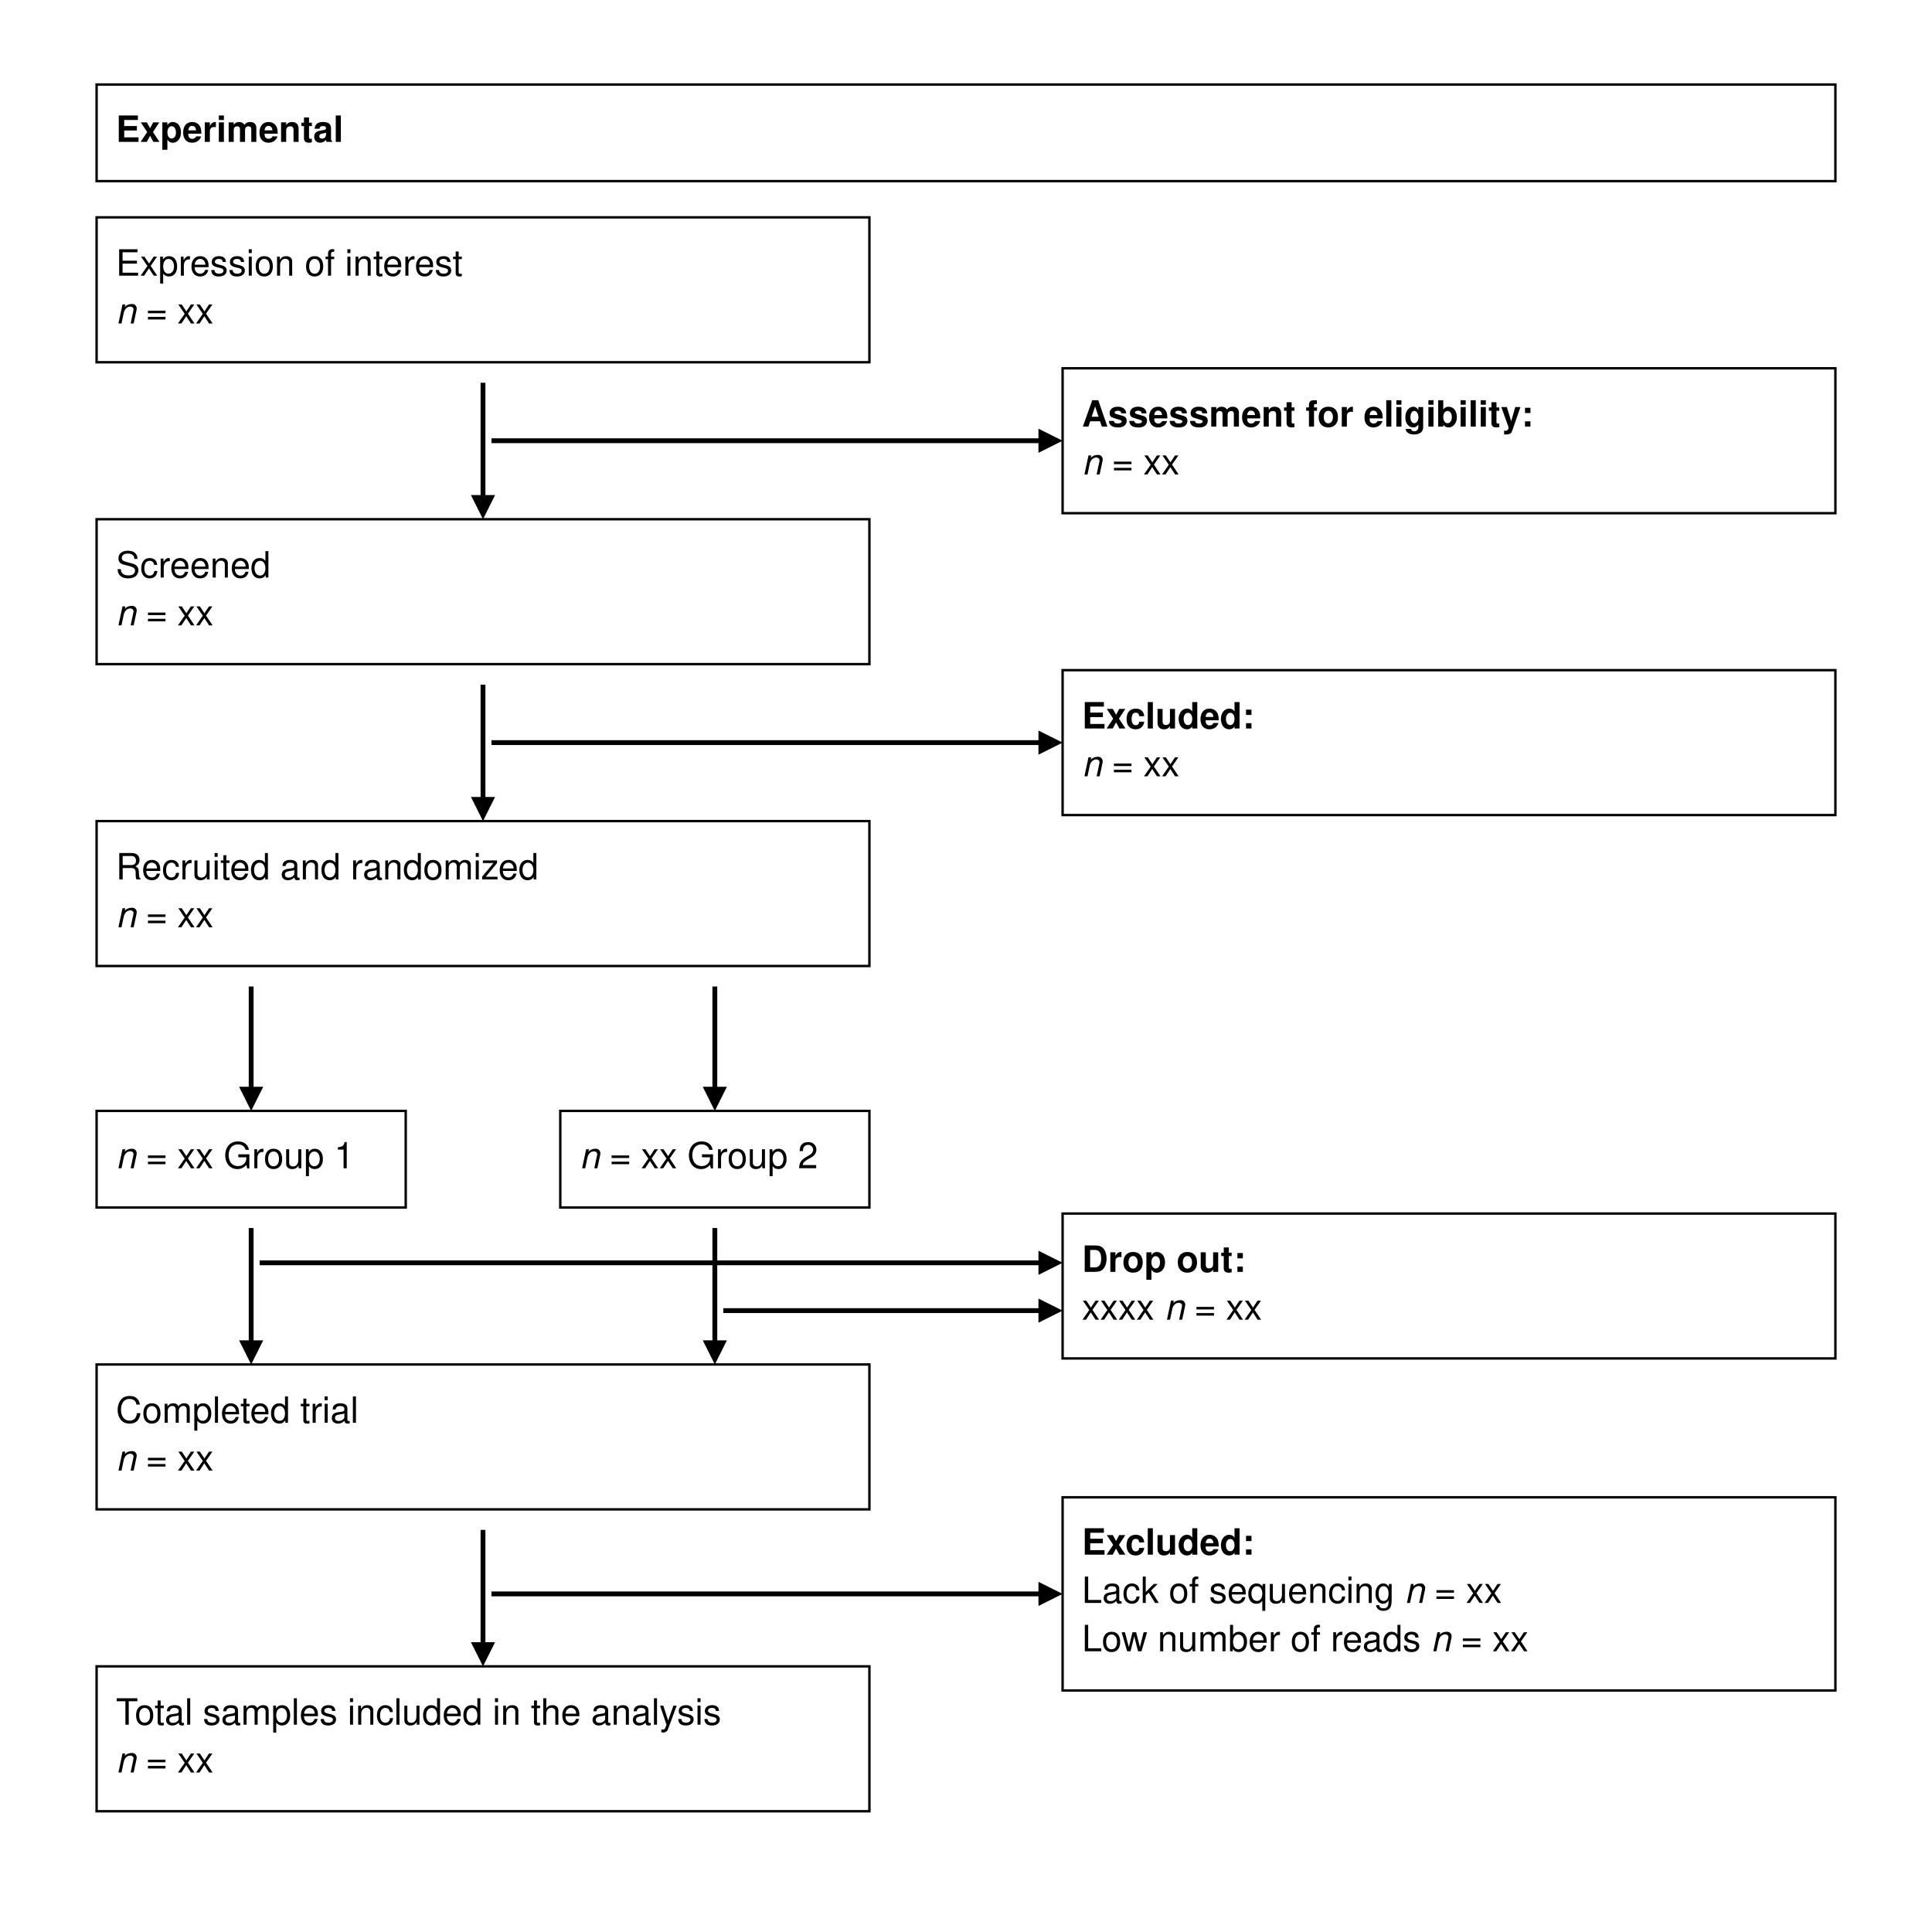
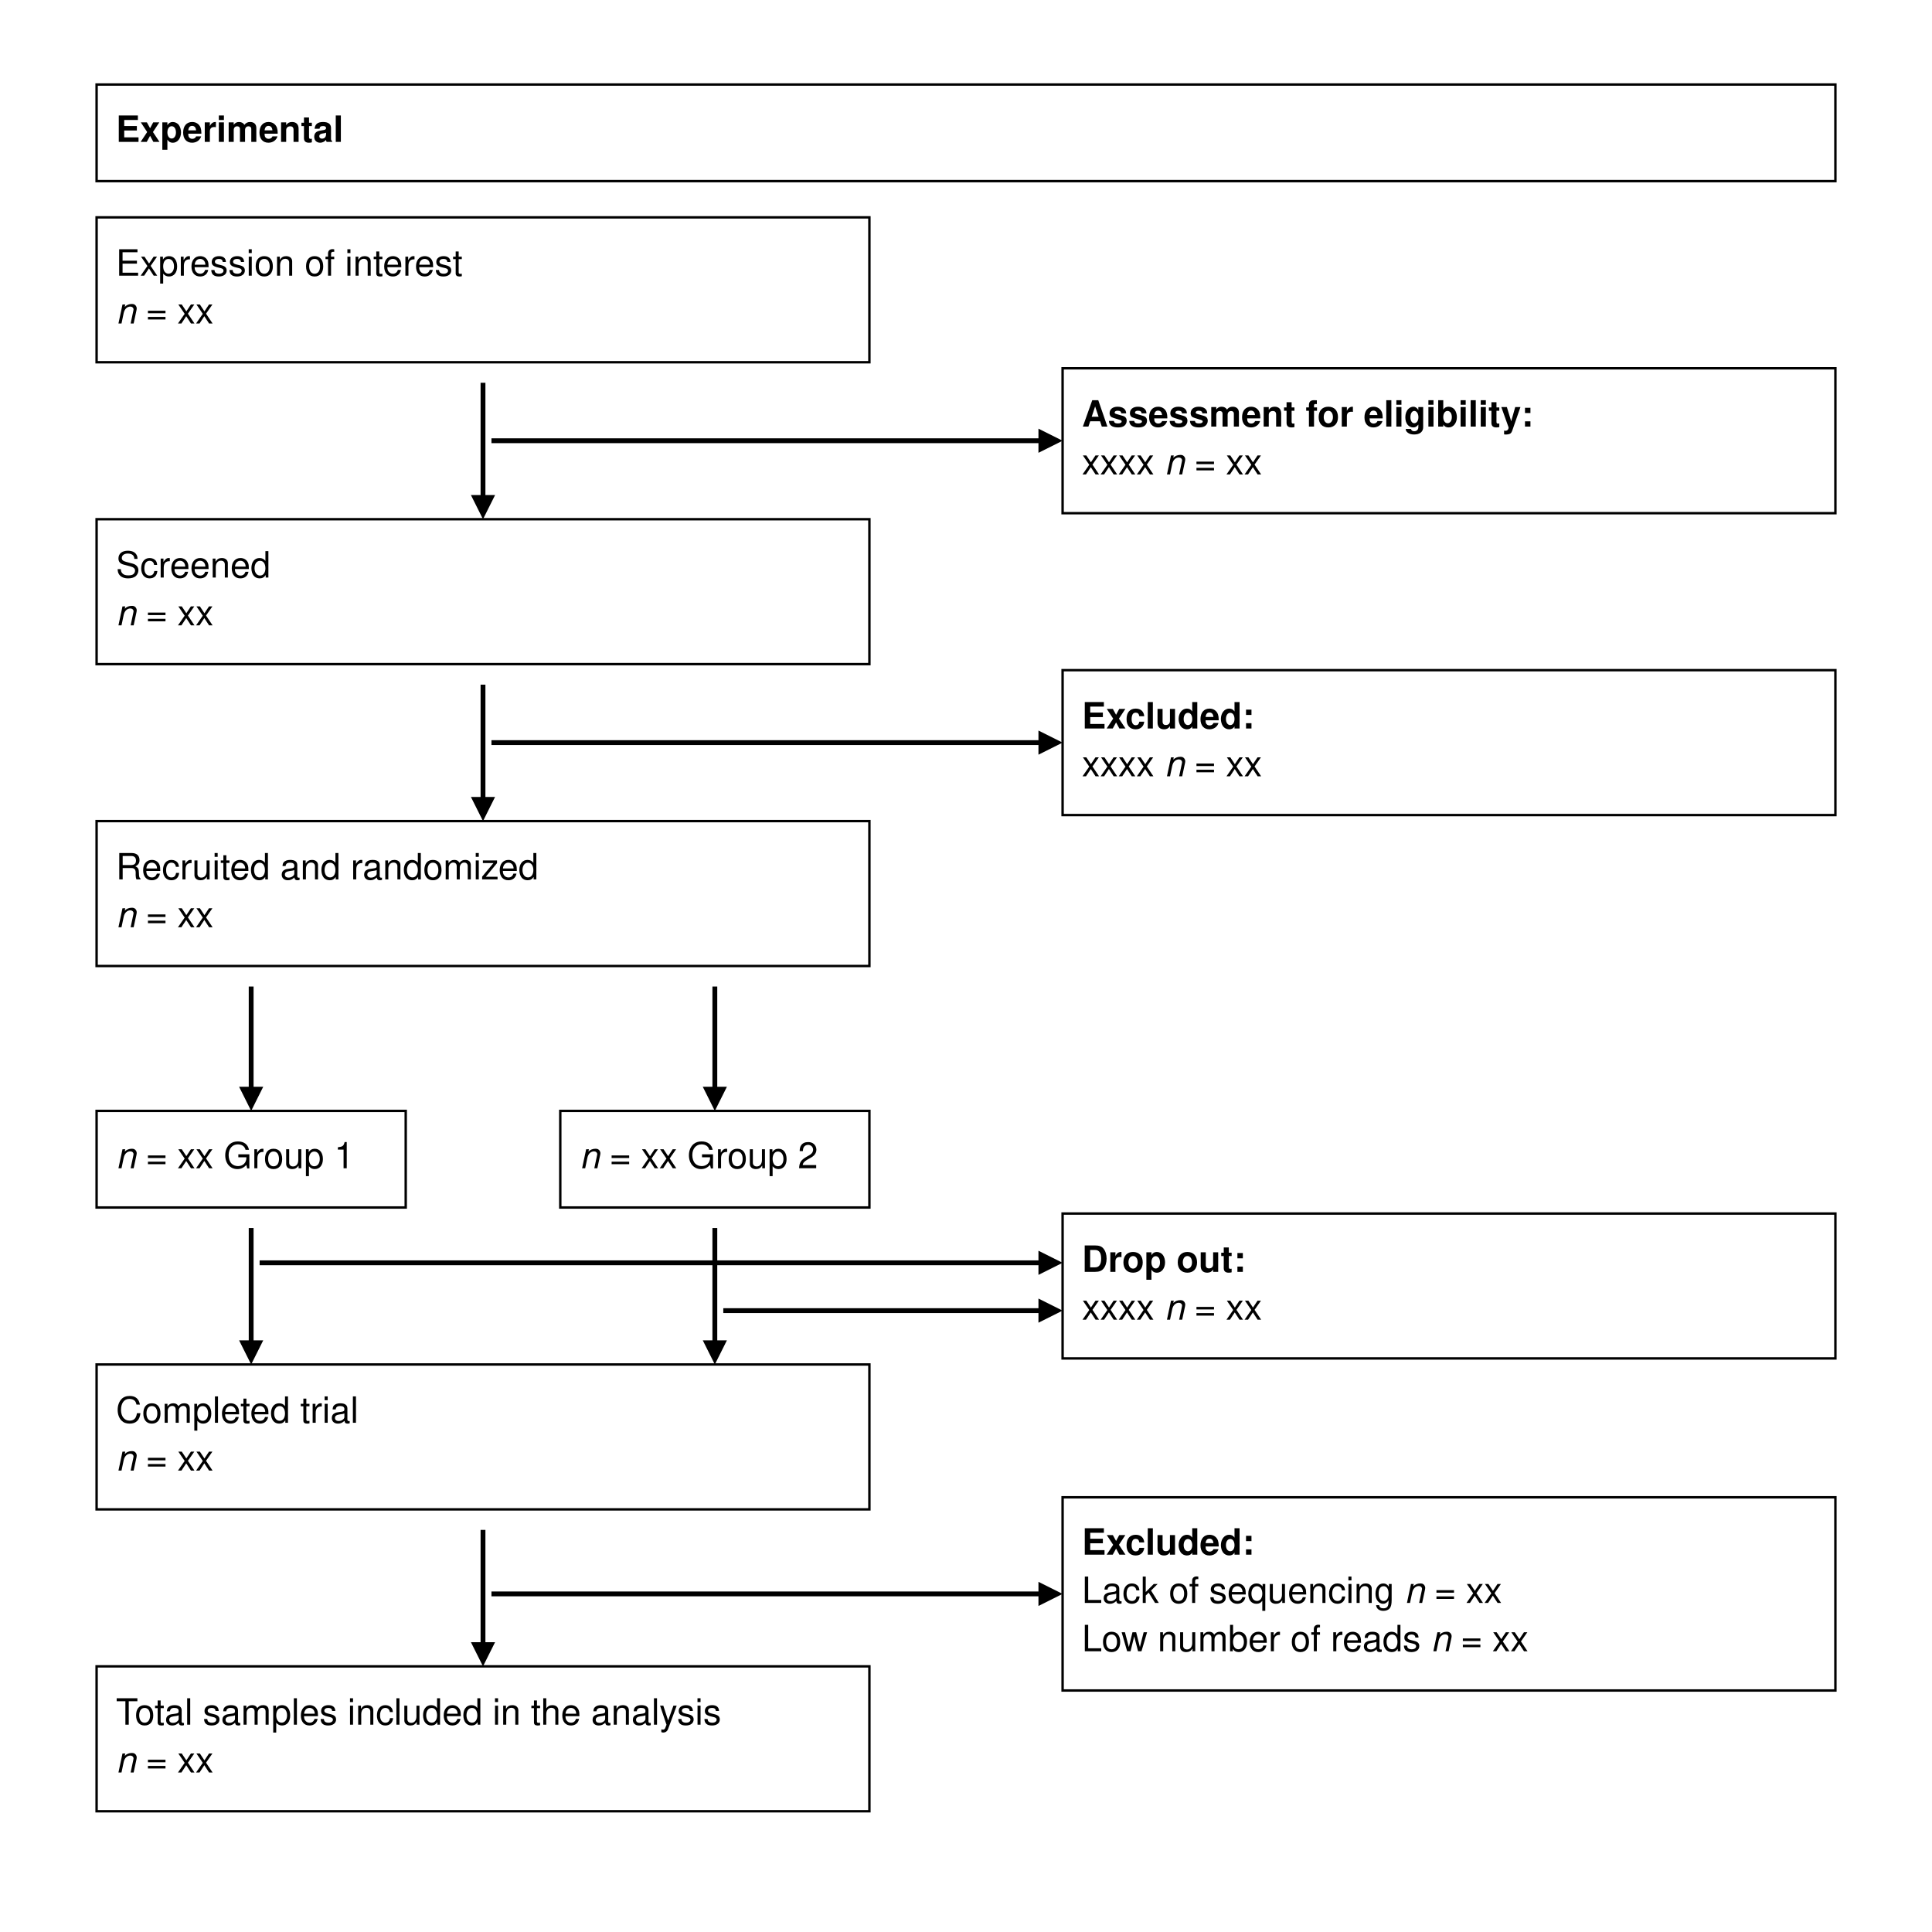
<svg xmlns="http://www.w3.org/2000/svg" class="main-svg" width="800" height="800" style="">
  <rect x="0" y="0" width="800" height="800" style="fill: rgb(255, 255, 255); fill-opacity: 1;" />
-   <defs id="defs-e7ff33">
+   <defs id="defs-c58be4">
    <g class="clips">
-       <clipPath id="clipe7ff33xyplot" class="plotclip">
+       <clipPath id="clipc58be4xyplot" class="plotclip">
        <rect width="800" height="800" />
      </clipPath>
-       <clipPath class="axesclip" id="clipe7ff33x">
+       <clipPath class="axesclip" id="clipc58be4x">
        <rect x="0" y="0" width="800" height="800" />
      </clipPath>
-       <clipPath class="axesclip" id="clipe7ff33y">
+       <clipPath class="axesclip" id="clipc58be4y">
        <rect x="0" y="0" width="800" height="800" />
      </clipPath>
-       <clipPath class="axesclip" id="clipe7ff33xy">
+       <clipPath class="axesclip" id="clipc58be4xy">
        <rect x="0" y="0" width="800" height="800" />
      </clipPath>
    </g>
    <g class="gradients" />
    <g class="patterns" />
  </defs>
  <g class="bglayer">
    <rect class="bg" x="0" y="0" width="800" height="800" style="fill: rgb(255, 255, 255); fill-opacity: 1; stroke-width: 0;" />
  </g>
  <g class="layer-below">
    <g class="imagelayer" />
    <g class="shapelayer" />
  </g>
  <g class="cartesianlayer">
    <g class="subplot xy">
      <g class="layer-subplot">
        <g class="shapelayer">
-           <path data-index="0" fill-rule="evenodd" d="M40,75H760V35H40Z" clip-path="url(#clipe7ff33xy)" style="opacity: 1; stroke: rgb(0, 0, 0); stroke-opacity: 1; fill: rgb(255, 255, 255); fill-opacity: 1; stroke-width: 1px;" />
-           <path data-index="1" fill-rule="evenodd" d="M40,150H360V90H40Z" clip-path="url(#clipe7ff33xy)" style="opacity: 1; stroke: rgb(0, 0, 0); stroke-opacity: 1; fill: rgb(255, 255, 255); fill-opacity: 1; stroke-width: 1px;" />
-           <path data-index="2" fill-rule="evenodd" d="M440,212.5H760V152.5H440Z" clip-path="url(#clipe7ff33xy)" style="opacity: 1; stroke: rgb(0, 0, 0); stroke-opacity: 1; fill: rgb(255, 255, 255); fill-opacity: 1; stroke-width: 1px;" />
-           <path data-index="3" fill-rule="evenodd" d="M40,275H360V215H40Z" clip-path="url(#clipe7ff33xy)" style="opacity: 1; stroke: rgb(0, 0, 0); stroke-opacity: 1; fill: rgb(255, 255, 255); fill-opacity: 1; stroke-width: 1px;" />
-           <path data-index="4" fill-rule="evenodd" d="M440,337.5H760V277.5H440Z" clip-path="url(#clipe7ff33xy)" style="opacity: 1; stroke: rgb(0, 0, 0); stroke-opacity: 1; fill: rgb(255, 255, 255); fill-opacity: 1; stroke-width: 1px;" />
-           <path data-index="5" fill-rule="evenodd" d="M40,400H360V340H40Z" clip-path="url(#clipe7ff33xy)" style="opacity: 1; stroke: rgb(0, 0, 0); stroke-opacity: 1; fill: rgb(255, 255, 255); fill-opacity: 1; stroke-width: 1px;" />
-           <path data-index="6" fill-rule="evenodd" d="M40,500H168V460H40Z" clip-path="url(#clipe7ff33xy)" style="opacity: 1; stroke: rgb(0, 0, 0); stroke-opacity: 1; fill: rgb(255, 255, 255); fill-opacity: 1; stroke-width: 1px;" />
-           <path data-index="7" fill-rule="evenodd" d="M232,500H360V460H232Z" clip-path="url(#clipe7ff33xy)" style="opacity: 1; stroke: rgb(0, 0, 0); stroke-opacity: 1; fill: rgb(255, 255, 255); fill-opacity: 1; stroke-width: 1px;" />
-           <path data-index="8" fill-rule="evenodd" d="M440,562.5H760V502.5H440Z" clip-path="url(#clipe7ff33xy)" style="opacity: 1; stroke: rgb(0, 0, 0); stroke-opacity: 1; fill: rgb(255, 255, 255); fill-opacity: 1; stroke-width: 1px;" />
-           <path data-index="9" fill-rule="evenodd" d="M40,625H360V565H40Z" clip-path="url(#clipe7ff33xy)" style="opacity: 1; stroke: rgb(0, 0, 0); stroke-opacity: 1; fill: rgb(255, 255, 255); fill-opacity: 1; stroke-width: 1px;" />
-           <path data-index="10" fill-rule="evenodd" d="M440,700H760V620H440Z" clip-path="url(#clipe7ff33xy)" style="opacity: 1; stroke: rgb(0, 0, 0); stroke-opacity: 1; fill: rgb(255, 255, 255); fill-opacity: 1; stroke-width: 1px;" />
-           <path data-index="11" fill-rule="evenodd" d="M40,750H360V690H40Z" clip-path="url(#clipe7ff33xy)" style="opacity: 1; stroke: rgb(0, 0, 0); stroke-opacity: 1; fill: rgb(255, 255, 255); fill-opacity: 1; stroke-width: 1px;" />
+           <path data-index="0" fill-rule="evenodd" d="M40,75H760V35H40Z" clip-path="url(#clipc58be4xy)" style="opacity: 1; stroke: rgb(0, 0, 0); stroke-opacity: 1; fill: rgb(255, 255, 255); fill-opacity: 1; stroke-width: 1px;" />
+           <path data-index="1" fill-rule="evenodd" d="M40,150H360V90H40Z" clip-path="url(#clipc58be4xy)" style="opacity: 1; stroke: rgb(0, 0, 0); stroke-opacity: 1; fill: rgb(255, 255, 255); fill-opacity: 1; stroke-width: 1px;" />
+           <path data-index="2" fill-rule="evenodd" d="M440,212.5H760V152.5H440Z" clip-path="url(#clipc58be4xy)" style="opacity: 1; stroke: rgb(0, 0, 0); stroke-opacity: 1; fill: rgb(255, 255, 255); fill-opacity: 1; stroke-width: 1px;" />
+           <path data-index="3" fill-rule="evenodd" d="M40,275H360V215H40Z" clip-path="url(#clipc58be4xy)" style="opacity: 1; stroke: rgb(0, 0, 0); stroke-opacity: 1; fill: rgb(255, 255, 255); fill-opacity: 1; stroke-width: 1px;" />
+           <path data-index="4" fill-rule="evenodd" d="M440,337.5H760V277.5H440Z" clip-path="url(#clipc58be4xy)" style="opacity: 1; stroke: rgb(0, 0, 0); stroke-opacity: 1; fill: rgb(255, 255, 255); fill-opacity: 1; stroke-width: 1px;" />
+           <path data-index="5" fill-rule="evenodd" d="M40,400H360V340H40Z" clip-path="url(#clipc58be4xy)" style="opacity: 1; stroke: rgb(0, 0, 0); stroke-opacity: 1; fill: rgb(255, 255, 255); fill-opacity: 1; stroke-width: 1px;" />
+           <path data-index="6" fill-rule="evenodd" d="M40,500H168V460H40Z" clip-path="url(#clipc58be4xy)" style="opacity: 1; stroke: rgb(0, 0, 0); stroke-opacity: 1; fill: rgb(255, 255, 255); fill-opacity: 1; stroke-width: 1px;" />
+           <path data-index="7" fill-rule="evenodd" d="M232,500H360V460H232Z" clip-path="url(#clipc58be4xy)" style="opacity: 1; stroke: rgb(0, 0, 0); stroke-opacity: 1; fill: rgb(255, 255, 255); fill-opacity: 1; stroke-width: 1px;" />
+           <path data-index="8" fill-rule="evenodd" d="M440,562.5H760V502.5H440Z" clip-path="url(#clipc58be4xy)" style="opacity: 1; stroke: rgb(0, 0, 0); stroke-opacity: 1; fill: rgb(255, 255, 255); fill-opacity: 1; stroke-width: 1px;" />
+           <path data-index="9" fill-rule="evenodd" d="M40,625H360V565H40Z" clip-path="url(#clipc58be4xy)" style="opacity: 1; stroke: rgb(0, 0, 0); stroke-opacity: 1; fill: rgb(255, 255, 255); fill-opacity: 1; stroke-width: 1px;" />
+           <path data-index="10" fill-rule="evenodd" d="M440,700H760V620H440Z" clip-path="url(#clipc58be4xy)" style="opacity: 1; stroke: rgb(0, 0, 0); stroke-opacity: 1; fill: rgb(255, 255, 255); fill-opacity: 1; stroke-width: 1px;" />
+           <path data-index="11" fill-rule="evenodd" d="M40,750H360V690H40Z" clip-path="url(#clipc58be4xy)" style="opacity: 1; stroke: rgb(0, 0, 0); stroke-opacity: 1; fill: rgb(255, 255, 255); fill-opacity: 1; stroke-width: 1px;" />
        </g>
        <g class="imagelayer" />
      </g>
      <g class="gridlayer">
        <g class="x" />
        <g class="y" />
      </g>
      <g class="zerolinelayer">
        <path class="xzl zl crisp" transform="" d="M0,0v800" style="stroke: rgb(255, 255, 255); stroke-opacity: 1; stroke-width: 2px;" />
        <path class="yzl zl crisp" transform="translate(0,800)" d="M0,0h800" style="stroke: rgb(255, 255, 255); stroke-opacity: 1; stroke-width: 2px;" />
      </g>
      <path class="xlines-below" />
      <path class="ylines-below" />
      <g class="overlines-below" />
      <g class="xaxislayer-below" />
      <g class="yaxislayer-below" />
      <g class="overaxes-below" />
-       <g class="plot" transform="" clip-path="url(#clipe7ff33xyplot)">
+       <g class="plot" transform="" clip-path="url(#clipc58be4xyplot)">
        <g class="scatterlayer mlayer">
-           <g class="trace scatter tracec8d318" style="stroke-miterlimit: 2; opacity: 1;">
+           <g class="trace scatter trace7feb9f" style="stroke-miterlimit: 2; opacity: 1;">
            <g class="fills" />
            <g class="errorbars" />
            <g class="lines" />
            <g class="points" />
            <g class="text">
              <g class="textpoint" transform="translate(0,3.75)">
                <text x="48" y="130.2" text-anchor="start" style="font-family: Helvetica; font-size: 15px; fill: rgb(0, 0, 0); fill-opacity: 1; white-space: pre;">
                  <tspan style="font-style:italic">n</tspan> = xx</text>
              </g>
              <g class="textpoint" transform="translate(0,3.75)">
                <text x="448" y="297.9" text-anchor="start" style="font-family: Helvetica; font-size: 15px; fill: rgb(0, 0, 0); fill-opacity: 1; white-space: pre;">
                  <tspan style="font-weight:bold">Excluded:</tspan>
                </text>
              </g>
              <g class="textpoint" transform="translate(0,3.75)">
                <text x="48" y="480" text-anchor="start" style="font-family: Helvetica; font-size: 15px; fill: rgb(0, 0, 0); fill-opacity: 1; white-space: pre;">
                  <tspan style="font-style:italic">n</tspan> = xx Group 1</text>
              </g>
              <g class="textpoint" transform="translate(0,3.75)">
-                 <text x="448" y="192.7" text-anchor="start" style="font-family: Helvetica; font-size: 15px; fill: rgb(0, 0, 0); fill-opacity: 1; white-space: pre;">
-                   <tspan style="font-style:italic">n</tspan> = xx</text>
-               </g>
-               <g class="textpoint" transform="translate(0,3.75)">
-                 <text x="448" y="317.7" text-anchor="start" style="font-family: Helvetica; font-size: 15px; fill: rgb(0, 0, 0); fill-opacity: 1; white-space: pre;">
-                   <tspan style="font-style:italic">n</tspan> = xx</text>
+                 <text x="448" y="192.7" text-anchor="start" style="font-family: Helvetica; font-size: 15px; fill: rgb(0, 0, 0); fill-opacity: 1; white-space: pre;">xxxx <tspan style="font-style:italic">n</tspan> = xx</text>
+               </g>
+               <g class="textpoint" transform="translate(0,3.75)">
+                 <text x="448" y="317.7" text-anchor="start" style="font-family: Helvetica; font-size: 15px; fill: rgb(0, 0, 0); fill-opacity: 1; white-space: pre;">xxxx <tspan style="font-style:italic">n</tspan> = xx</text>
              </g>
              <g class="textpoint" transform="translate(0,3.75)">
                <text x="448" y="542.7" text-anchor="start" style="font-family: Helvetica; font-size: 15px; fill: rgb(0, 0, 0); fill-opacity: 1; white-space: pre;">xxxx <tspan style="font-style:italic">n</tspan> = xx</text>
              </g>
              <g class="textpoint" transform="translate(0,3.75)">
                <text x="48" y="255.2" text-anchor="start" style="font-family: Helvetica; font-size: 15px; fill: rgb(0, 0, 0); fill-opacity: 1; white-space: pre;">
                  <tspan style="font-style:italic">n</tspan> = xx</text>
              </g>
              <g class="textpoint" transform="translate(0,3.75)">
                <text x="240" y="480" text-anchor="start" style="font-family: Helvetica; font-size: 15px; fill: rgb(0, 0, 0); fill-opacity: 1; white-space: pre;">
                  <tspan style="font-style:italic">n</tspan> = xx Group 2</text>
              </g>
              <g class="textpoint" transform="translate(0,3.75)">
                <text x="448" y="640" text-anchor="start" style="font-family: Helvetica; font-size: 15px; fill: rgb(0, 0, 0); fill-opacity: 1; white-space: pre;">
                  <tspan style="font-weight:bold">Excluded:</tspan>
                </text>
              </g>
              <g class="textpoint" transform="translate(0,3.75)">
                <text x="48" y="380.2" text-anchor="start" style="font-family: Helvetica; font-size: 15px; fill: rgb(0, 0, 0); fill-opacity: 1; white-space: pre;">
                  <tspan style="font-style:italic">n</tspan> = xx</text>
              </g>
              <g class="textpoint" transform="translate(0,3.75)">
                <text x="48" y="110.4" text-anchor="start" style="font-family: Helvetica; font-size: 15px; fill: rgb(0, 0, 0); fill-opacity: 1; white-space: pre;">Expression of interest</text>
              </g>
              <g class="textpoint" transform="translate(0,3.75)">
                <text x="448" y="680" text-anchor="start" style="font-family: Helvetica; font-size: 15px; fill: rgb(0, 0, 0); fill-opacity: 1; white-space: pre;">Low number of reads <tspan style="font-style:italic">n</tspan> = xx</text>
              </g>
              <g class="textpoint" transform="translate(0,3.75)">
                <text x="48" y="55" text-anchor="start" style="font-family: Helvetica; font-size: 15px; fill: rgb(0, 0, 0); fill-opacity: 1; white-space: pre;">
                  <tspan style="font-weight:bold">Experimental</tspan>
                </text>
              </g>
              <g class="textpoint" transform="translate(0,3.75)">
                <text x="48" y="585.4" text-anchor="start" style="font-family: Helvetica; font-size: 15px; fill: rgb(0, 0, 0); fill-opacity: 1; white-space: pre;">Completed trial</text>
              </g>
              <g class="textpoint" transform="translate(0,3.75)">
                <text x="48" y="605.2" text-anchor="start" style="font-family: Helvetica; font-size: 15px; fill: rgb(0, 0, 0); fill-opacity: 1; white-space: pre;">
                  <tspan style="font-style:italic">n</tspan> = xx</text>
              </g>
              <g class="textpoint" transform="translate(0,3.75)">
                <text x="448" y="172.9" text-anchor="start" style="font-family: Helvetica; font-size: 15px; fill: rgb(0, 0, 0); fill-opacity: 1; white-space: pre;">
                  <tspan style="font-weight:bold">Assessment for eligibility:</tspan>
                </text>
              </g>
              <g class="textpoint" transform="translate(0,3.75)">
                <text x="48" y="730.2" text-anchor="start" style="font-family: Helvetica; font-size: 15px; fill: rgb(0, 0, 0); fill-opacity: 1; white-space: pre;">
                  <tspan style="font-style:italic">n</tspan> = xx</text>
              </g>
              <g class="textpoint" transform="translate(0,3.75)">
                <text x="48" y="235.4" text-anchor="start" style="font-family: Helvetica; font-size: 15px; fill: rgb(0, 0, 0); fill-opacity: 1; white-space: pre;">Screened</text>
              </g>
              <g class="textpoint" transform="translate(0,3.75)">
                <text x="448" y="522.9" text-anchor="start" style="font-family: Helvetica; font-size: 15px; fill: rgb(0, 0, 0); fill-opacity: 1; white-space: pre;">
                  <tspan style="font-weight:bold">Drop out:</tspan>
                </text>
              </g>
              <g class="textpoint" transform="translate(0,3.75)">
                <text x="48" y="710.4" text-anchor="start" style="font-family: Helvetica; font-size: 15px; fill: rgb(0, 0, 0); fill-opacity: 1; white-space: pre;">Total samples included in the analysis</text>
              </g>
              <g class="textpoint" transform="translate(0,3.75)">
                <text x="48" y="360.4" text-anchor="start" style="font-family: Helvetica; font-size: 15px; fill: rgb(0, 0, 0); fill-opacity: 1; white-space: pre;">Recruited and randomized</text>
              </g>
              <g class="textpoint" transform="translate(0,3.75)">
                <text x="448" y="660" text-anchor="start" style="font-family: Helvetica; font-size: 15px; fill: rgb(0, 0, 0); fill-opacity: 1; white-space: pre;">Lack of sequencing <tspan style="font-style:italic">n</tspan> = xx</text>
              </g>
            </g>
          </g>
        </g>
      </g>
      <g class="overplot" />
      <path class="xlines-above crisp" d="M0,0" style="fill: none;" />
      <path class="ylines-above crisp" d="M0,0" style="fill: none;" />
      <g class="overlines-above" />
      <g class="xaxislayer-above" />
      <g class="yaxislayer-above" />
      <g class="overaxes-above" />
    </g>
  </g>
  <g class="polarlayer" />
  <g class="ternarylayer" />
  <g class="geolayer" />
  <g class="funnelarealayer" />
  <g class="pielayer" />
  <g class="iciclelayer" />
  <g class="treemaplayer" />
  <g class="sunburstlayer" />
  <g class="glimages" />
-   <defs id="topdefs-e7ff33">
+   <defs id="topdefs-c58be4">
    <g class="clips" />
  </defs>
  <g class="layer-above">
    <g class="imagelayer" />
    <g class="shapelayer" />
  </g>
  <g class="infolayer">
    <g class="g-gtitle" />
    <g class="g-xtitle" />
    <g class="g-ytitle" />
    <g class="annotation" data-index="0" style="opacity: 1;">
      <g class="annotation-text-g" transform="rotate(0,200,182.5)">
        <g class="cursor-pointer" transform="translate(196,174)" style="pointer-events: all;">
          <rect class="bg" x="0.5" y="0.5" width="7" height="17" style="stroke-width: 1px; stroke: rgb(0, 0, 0); stroke-opacity: 0; fill: rgb(0, 0, 0); fill-opacity: 0;" />
          <text class="annotation-text" text-anchor="middle" x="4.109" y="14" style="font-family: 'Open Sans', verdana, arial, sans-serif; font-size: 12px; fill: rgb(42, 63, 95); fill-opacity: 1; white-space: pre;"> </text>
        </g>
      </g>
      <g class="annotation-arrow-g" style="opacity: 1;">
        <path d="M203.5,182.5L440,182.5" style="stroke-width: 2px; stroke: rgb(0, 0, 0); stroke-opacity: 1; stroke-dasharray: 0px, 0px, 233.9px, 236.5px;" />
        <path d="M-3.7,-2.5V2.5L1.3,0Z" transform="translate(437.4,182.5)scale(2)" style="fill: rgb(0, 0, 0); stroke-width: 0;" />
      </g>
    </g>
    <g class="annotation" data-index="1" style="opacity: 1;">
      <g class="annotation-text-g" transform="rotate(0,200,150)">
        <g class="cursor-pointer" transform="translate(196,141)" style="pointer-events: all;">
          <rect class="bg" x="0.5" y="0.5" width="7" height="17" style="stroke-width: 1px; stroke: rgb(0, 0, 0); stroke-opacity: 0; fill: rgb(0, 0, 0); fill-opacity: 0;" />
          <text class="annotation-text" text-anchor="middle" x="4.109" y="14" style="font-family: 'Open Sans', verdana, arial, sans-serif; font-size: 12px; fill: rgb(42, 63, 95); fill-opacity: 1; white-space: pre;"> </text>
        </g>
      </g>
      <g class="annotation-arrow-g" style="opacity: 1;">
        <path d="M200,158.5L200,215" style="stroke-width: 2px; stroke: rgb(0, 0, 0); stroke-opacity: 1; stroke-dasharray: 0px, 0px, 53.9px, 56.5px;" />
        <path d="M-3.7,-2.5V2.5L1.3,0Z" transform="translate(200,212.4)rotate(90)scale(2)" style="fill: rgb(0, 0, 0); stroke-width: 0;" />
      </g>
    </g>
    <g class="annotation" data-index="2" style="opacity: 1;">
      <g class="annotation-text-g" transform="rotate(0,200,307.5)">
        <g class="cursor-pointer" transform="translate(196,299)" style="pointer-events: all;">
          <rect class="bg" x="0.5" y="0.5" width="7" height="17" style="stroke-width: 1px; stroke: rgb(0, 0, 0); stroke-opacity: 0; fill: rgb(0, 0, 0); fill-opacity: 0;" />
          <text class="annotation-text" text-anchor="middle" x="4.109" y="14" style="font-family: 'Open Sans', verdana, arial, sans-serif; font-size: 12px; fill: rgb(42, 63, 95); fill-opacity: 1; white-space: pre;"> </text>
        </g>
      </g>
      <g class="annotation-arrow-g" style="opacity: 1;">
        <path d="M203.5,307.5L440,307.5" style="stroke-width: 2px; stroke: rgb(0, 0, 0); stroke-opacity: 1; stroke-dasharray: 0px, 0px, 233.9px, 236.5px;" />
        <path d="M-3.7,-2.5V2.5L1.3,0Z" transform="translate(437.4,307.5)scale(2)" style="fill: rgb(0, 0, 0); stroke-width: 0;" />
      </g>
    </g>
    <g class="annotation" data-index="3" style="opacity: 1;">
      <g class="annotation-text-g" transform="rotate(0,200,275)">
        <g class="cursor-pointer" transform="translate(196,266)" style="pointer-events: all;">
          <rect class="bg" x="0.5" y="0.5" width="7" height="17" style="stroke-width: 1px; stroke: rgb(0, 0, 0); stroke-opacity: 0; fill: rgb(0, 0, 0); fill-opacity: 0;" />
          <text class="annotation-text" text-anchor="middle" x="4.109" y="14" style="font-family: 'Open Sans', verdana, arial, sans-serif; font-size: 12px; fill: rgb(42, 63, 95); fill-opacity: 1; white-space: pre;"> </text>
        </g>
      </g>
      <g class="annotation-arrow-g" style="opacity: 1;">
        <path d="M200,283.5L200,340" style="stroke-width: 2px; stroke: rgb(0, 0, 0); stroke-opacity: 1; stroke-dasharray: 0px, 0px, 53.9px, 56.5px;" />
        <path d="M-3.7,-2.5V2.5L1.3,0Z" transform="translate(200,337.4)rotate(90)scale(2)" style="fill: rgb(0, 0, 0); stroke-width: 0;" />
      </g>
    </g>
    <g class="annotation" data-index="4" style="opacity: 1;">
      <g class="annotation-text-g" transform="rotate(0,104,400)">
        <g class="cursor-pointer" transform="translate(100,391)" style="pointer-events: all;">
          <rect class="bg" x="0.5" y="0.5" width="7" height="17" style="stroke-width: 1px; stroke: rgb(0, 0, 0); stroke-opacity: 0; fill: rgb(0, 0, 0); fill-opacity: 0;" />
          <text class="annotation-text" text-anchor="middle" x="4.109" y="14" style="font-family: 'Open Sans', verdana, arial, sans-serif; font-size: 12px; fill: rgb(42, 63, 95); fill-opacity: 1; white-space: pre;"> </text>
        </g>
      </g>
      <g class="annotation-arrow-g" style="opacity: 1;">
        <path d="M104,408.5L104,460" style="stroke-width: 2px; stroke: rgb(0, 0, 0); stroke-opacity: 1; stroke-dasharray: 0px, 0px, 48.9px, 51.5px;" />
        <path d="M-3.7,-2.5V2.5L1.3,0Z" transform="translate(104,457.4)rotate(90)scale(2)" style="fill: rgb(0, 0, 0); stroke-width: 0;" />
      </g>
    </g>
    <g class="annotation" data-index="5" style="opacity: 1;">
      <g class="annotation-text-g" transform="rotate(0,296,400)">
        <g class="cursor-pointer" transform="translate(292,391)" style="pointer-events: all;">
          <rect class="bg" x="0.5" y="0.5" width="7" height="17" style="stroke-width: 1px; stroke: rgb(0, 0, 0); stroke-opacity: 0; fill: rgb(0, 0, 0); fill-opacity: 0;" />
          <text class="annotation-text" text-anchor="middle" x="4.109" y="14" style="font-family: 'Open Sans', verdana, arial, sans-serif; font-size: 12px; fill: rgb(42, 63, 95); fill-opacity: 1; white-space: pre;"> </text>
        </g>
      </g>
      <g class="annotation-arrow-g" style="opacity: 1;">
        <path d="M296,408.5L296,460" style="stroke-width: 2px; stroke: rgb(0, 0, 0); stroke-opacity: 1; stroke-dasharray: 0px, 0px, 48.9px, 51.5px;" />
        <path d="M-3.7,-2.5V2.5L1.3,0Z" transform="translate(296,457.4)rotate(90)scale(2)" style="fill: rgb(0, 0, 0); stroke-width: 0;" />
      </g>
    </g>
    <g class="annotation" data-index="6" style="opacity: 1;">
      <g class="annotation-text-g" transform="rotate(0,104,522.9)">
        <g class="cursor-pointer" transform="translate(100,514)" style="pointer-events: all;">
          <rect class="bg" x="0.5" y="0.5" width="7" height="17" style="stroke-width: 1px; stroke: rgb(0, 0, 0); stroke-opacity: 0; fill: rgb(0, 0, 0); fill-opacity: 0;" />
          <text class="annotation-text" text-anchor="middle" x="4.109" y="14" style="font-family: 'Open Sans', verdana, arial, sans-serif; font-size: 12px; fill: rgb(42, 63, 95); fill-opacity: 1; white-space: pre;"> </text>
        </g>
      </g>
      <g class="annotation-arrow-g" style="opacity: 1;">
        <path d="M107.5,522.9L440,522.9" style="stroke-width: 2px; stroke: rgb(0, 0, 0); stroke-opacity: 1; stroke-dasharray: 0px, 0px, 329.9px, 332.5px;" />
        <path d="M-3.7,-2.5V2.5L1.3,0Z" transform="translate(437.4,522.9)scale(2)" style="fill: rgb(0, 0, 0); stroke-width: 0;" />
      </g>
    </g>
    <g class="annotation" data-index="7" style="opacity: 1;">
      <g class="annotation-text-g" transform="rotate(0,104,500)">
        <g class="cursor-pointer" transform="translate(100,491)" style="pointer-events: all;">
          <rect class="bg" x="0.5" y="0.5" width="7" height="17" style="stroke-width: 1px; stroke: rgb(0, 0, 0); stroke-opacity: 0; fill: rgb(0, 0, 0); fill-opacity: 0;" />
          <text class="annotation-text" text-anchor="middle" x="4.109" y="14" style="font-family: 'Open Sans', verdana, arial, sans-serif; font-size: 12px; fill: rgb(42, 63, 95); fill-opacity: 1; white-space: pre;"> </text>
        </g>
      </g>
      <g class="annotation-arrow-g" style="opacity: 1;">
        <path d="M104,508.5L104,565" style="stroke-width: 2px; stroke: rgb(0, 0, 0); stroke-opacity: 1; stroke-dasharray: 0px, 0px, 53.9px, 56.5px;" />
        <path d="M-3.7,-2.5V2.5L1.3,0Z" transform="translate(104,562.4)rotate(90)scale(2)" style="fill: rgb(0, 0, 0); stroke-width: 0;" />
      </g>
    </g>
    <g class="annotation" data-index="8" style="opacity: 1;">
      <g class="annotation-text-g" transform="rotate(0,296,542.7)">
        <g class="cursor-pointer" transform="translate(292,534)" style="pointer-events: all;">
          <rect class="bg" x="0.5" y="0.5" width="7" height="17" style="stroke-width: 1px; stroke: rgb(0, 0, 0); stroke-opacity: 0; fill: rgb(0, 0, 0); fill-opacity: 0;" />
          <text class="annotation-text" text-anchor="middle" x="4.109" y="14" style="font-family: 'Open Sans', verdana, arial, sans-serif; font-size: 12px; fill: rgb(42, 63, 95); fill-opacity: 1; white-space: pre;"> </text>
        </g>
      </g>
      <g class="annotation-arrow-g" style="opacity: 1;">
        <path d="M299.5,542.7L440,542.7" style="stroke-width: 2px; stroke: rgb(0, 0, 0); stroke-opacity: 1; stroke-dasharray: 0px, 0px, 137.9px, 140.5px;" />
        <path d="M-3.7,-2.5V2.5L1.3,0Z" transform="translate(437.4,542.7)scale(2)" style="fill: rgb(0, 0, 0); stroke-width: 0;" />
      </g>
    </g>
    <g class="annotation" data-index="9" style="opacity: 1;">
      <g class="annotation-text-g" transform="rotate(0,296,500)">
        <g class="cursor-pointer" transform="translate(292,491)" style="pointer-events: all;">
          <rect class="bg" x="0.5" y="0.5" width="7" height="17" style="stroke-width: 1px; stroke: rgb(0, 0, 0); stroke-opacity: 0; fill: rgb(0, 0, 0); fill-opacity: 0;" />
          <text class="annotation-text" text-anchor="middle" x="4.109" y="14" style="font-family: 'Open Sans', verdana, arial, sans-serif; font-size: 12px; fill: rgb(42, 63, 95); fill-opacity: 1; white-space: pre;"> </text>
        </g>
      </g>
      <g class="annotation-arrow-g" style="opacity: 1;">
        <path d="M296,508.5L296,565" style="stroke-width: 2px; stroke: rgb(0, 0, 0); stroke-opacity: 1; stroke-dasharray: 0px, 0px, 53.9px, 56.5px;" />
        <path d="M-3.7,-2.5V2.5L1.3,0Z" transform="translate(296,562.4)rotate(90)scale(2)" style="fill: rgb(0, 0, 0); stroke-width: 0;" />
      </g>
    </g>
    <g class="annotation" data-index="10" style="opacity: 1;">
      <g class="annotation-text-g" transform="rotate(0,200,660)">
        <g class="cursor-pointer" transform="translate(196,651)" style="pointer-events: all;">
          <rect class="bg" x="0.5" y="0.5" width="7" height="17" style="stroke-width: 1px; stroke: rgb(0, 0, 0); stroke-opacity: 0; fill: rgb(0, 0, 0); fill-opacity: 0;" />
          <text class="annotation-text" text-anchor="middle" x="4.109" y="14" style="font-family: 'Open Sans', verdana, arial, sans-serif; font-size: 12px; fill: rgb(42, 63, 95); fill-opacity: 1; white-space: pre;"> </text>
        </g>
      </g>
      <g class="annotation-arrow-g" style="opacity: 1;">
        <path d="M203.5,660L440,660" style="stroke-width: 2px; stroke: rgb(0, 0, 0); stroke-opacity: 1; stroke-dasharray: 0px, 0px, 233.9px, 236.5px;" />
        <path d="M-3.7,-2.5V2.5L1.3,0Z" transform="translate(437.4,660)scale(2)" style="fill: rgb(0, 0, 0); stroke-width: 0;" />
      </g>
    </g>
    <g class="annotation" data-index="11" style="opacity: 1;">
      <g class="annotation-text-g" transform="rotate(0,200,625)">
        <g class="cursor-pointer" transform="translate(196,616)" style="pointer-events: all;">
          <rect class="bg" x="0.5" y="0.5" width="7" height="17" style="stroke-width: 1px; stroke: rgb(0, 0, 0); stroke-opacity: 0; fill: rgb(0, 0, 0); fill-opacity: 0;" />
          <text class="annotation-text" text-anchor="middle" x="4.109" y="14" style="font-family: 'Open Sans', verdana, arial, sans-serif; font-size: 12px; fill: rgb(42, 63, 95); fill-opacity: 1; white-space: pre;"> </text>
        </g>
      </g>
      <g class="annotation-arrow-g" style="opacity: 1;">
        <path d="M200,633.5L200,690" style="stroke-width: 2px; stroke: rgb(0, 0, 0); stroke-opacity: 1; stroke-dasharray: 0px, 0px, 53.9px, 56.5px;" />
        <path d="M-3.7,-2.5V2.5L1.3,0Z" transform="translate(200,687.4)rotate(90)scale(2)" style="fill: rgb(0, 0, 0); stroke-width: 0;" />
      </g>
    </g>
  </g>
</svg>
